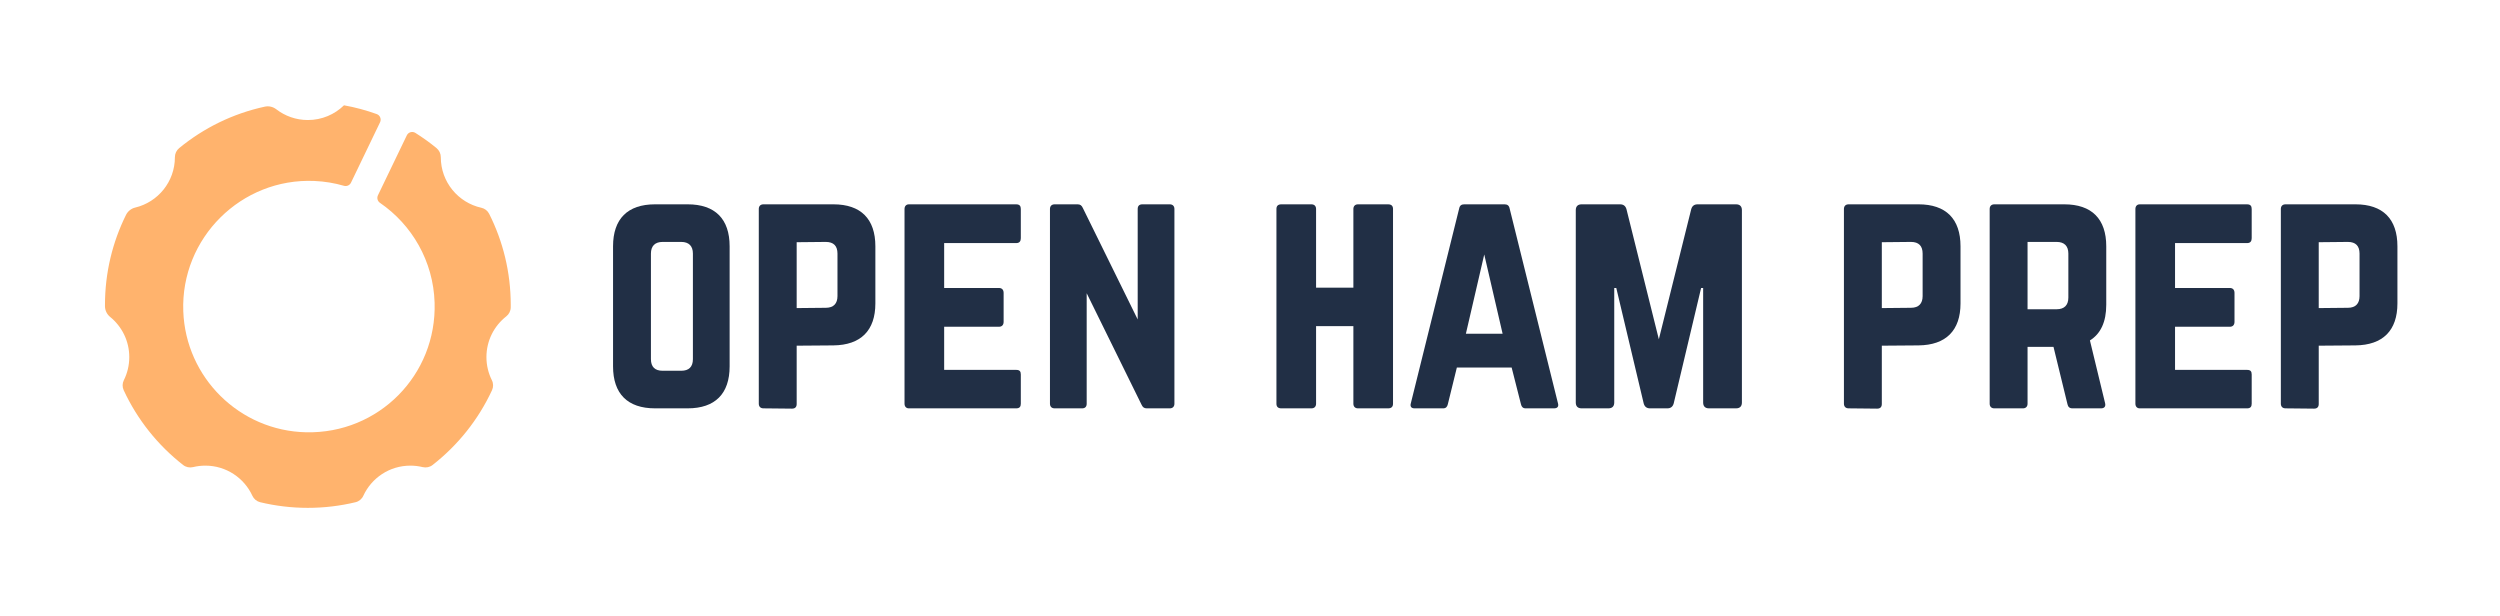
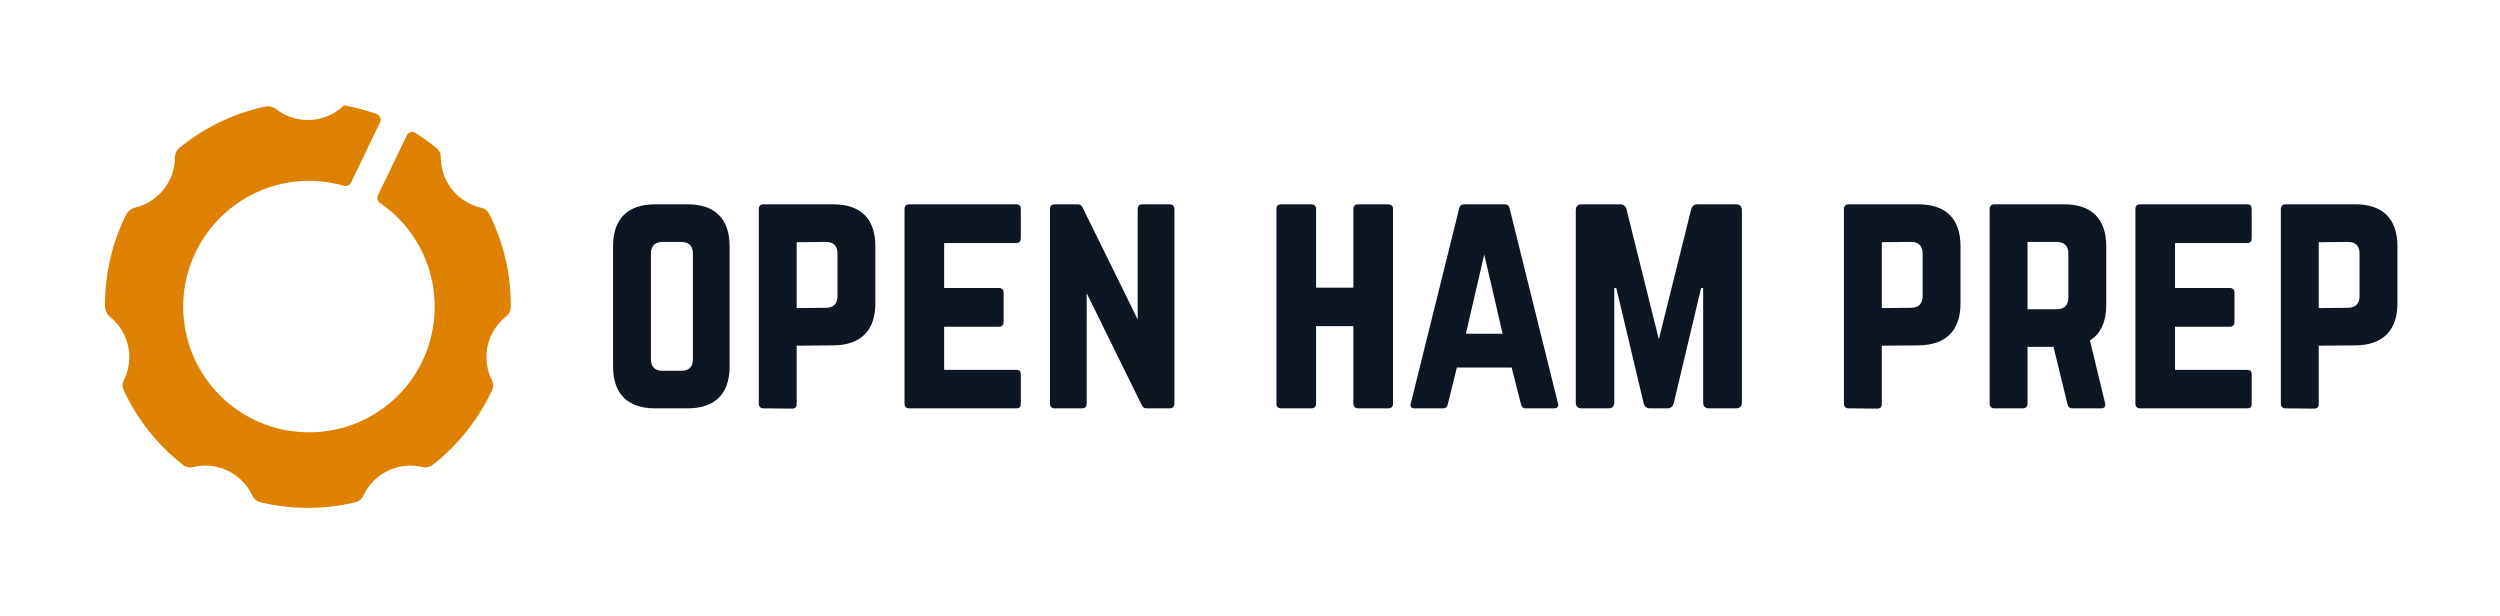
<svg xmlns="http://www.w3.org/2000/svg" id="Layer_1" data-name="Layer 1" viewBox="0 0 4388.83 1080">
-   <defs>
-     <style>
-       .cls-1 {
-         fill: #212f45;
-       }
- 
-       .cls-2 {
-         fill: #ffb36d;
-       }
-     </style>
-   </defs>
-   <path class="cls-2" d="M858.74,375.39c-2.72-5.41-7.71-9.34-13.63-10.64-40.76-8.95-71.26-45.26-71.26-88.7v-.09c0-6.19-2.78-12.06-7.57-15.99-11.78-9.67-24.19-18.59-37.16-26.71-5.27-3.3-12.25-1.25-14.95,4.35l-50.69,105.27c-2.25,4.67-.73,10.25,3.54,13.18,56.18,38.53,93.65,102.38,95.93,175.1,3.99,127.06-98.28,230.41-225.37,227.73-116.99-2.47-211.59-95.96-215.83-212.5-4.68-128.45,101.86-234.26,230.28-228.7,17.9.77,35.24,3.68,51.79,8.48,4.91,1.42,10.13-.89,12.35-5.5l51.05-106.02c2.68-5.57-.01-12.26-5.82-14.36-18.49-6.68-37.69-11.87-57.46-15.43-.01,0-.02,0-.03,0-16.37,16-38.76,25.86-63.46,25.86-20.85,0-40.05-7.03-55.37-18.84-5.69-4.38-12.96-6.2-19.97-4.69-56.27,12.12-107.6,37.54-150.54,72.8-4.78,3.92-7.54,9.78-7.53,15.96v.09c0,42.9-29.74,78.85-69.73,88.36-7.01,1.67-12.9,6.44-16.11,12.89-23.63,47.63-36.92,101.31-36.92,158.09,0,.72,0,1.43,0,2.15.05,7.35,3.42,14.25,9.12,18.89,20.47,16.65,33.55,42.04,33.55,70.48,0,14.59-3.44,28.38-9.56,40.59-2.74,5.48-2.84,11.93-.26,17.49,23.97,51.72,59.99,96.73,104.46,131.41,4.91,3.83,11.32,5.11,17.37,3.63,6.91-1.68,14.13-2.58,21.55-2.58,36.64,0,68.21,21.7,82.57,52.94,2.59,5.63,7.58,9.8,13.6,11.26,26.86,6.48,54.92,9.91,83.77,9.91s56.9-3.43,83.77-9.91c6.02-1.45,11.02-5.63,13.6-11.26,14.36-31.25,45.93-52.94,82.57-52.94,7.43,0,14.64.89,21.55,2.58,6.05,1.47,12.46.2,17.37-3.63,44.47-34.68,80.48-79.68,104.46-131.41,2.58-5.56,2.48-12.01-.26-17.49-6.12-12.22-9.56-26-9.56-40.59,0-29.01,13.6-54.83,34.77-71.46,4.85-3.81,7.8-9.54,7.88-15.7.02-1.45.03-2.91.03-4.36,0-57.54-13.65-111.89-37.87-159.99Z" />
+   <path fill="#DE8100" d="M858.74,375.39c-2.72-5.41-7.71-9.34-13.63-10.64-40.76-8.95-71.26-45.26-71.26-88.7v-.09c0-6.19-2.78-12.06-7.57-15.99-11.78-9.67-24.19-18.59-37.16-26.71-5.27-3.3-12.25-1.25-14.95,4.35l-50.69,105.27c-2.25,4.67-.73,10.25,3.54,13.18,56.18,38.53,93.65,102.38,95.93,175.1,3.99,127.06-98.28,230.41-225.37,227.73-116.99-2.47-211.59-95.96-215.83-212.5-4.68-128.45,101.86-234.26,230.28-228.7,17.9.77,35.24,3.68,51.79,8.48,4.91,1.42,10.13-.89,12.35-5.5l51.05-106.02c2.68-5.57-.01-12.26-5.82-14.36-18.49-6.68-37.69-11.87-57.46-15.43-.01,0-.02,0-.03,0-16.37,16-38.76,25.86-63.46,25.86-20.85,0-40.05-7.03-55.37-18.84-5.69-4.38-12.96-6.2-19.97-4.69-56.27,12.12-107.6,37.54-150.54,72.8-4.78,3.92-7.54,9.78-7.53,15.96v.09c0,42.9-29.74,78.85-69.73,88.36-7.01,1.67-12.9,6.44-16.11,12.89-23.63,47.63-36.92,101.31-36.92,158.09,0,.72,0,1.43,0,2.15.05,7.35,3.42,14.25,9.12,18.89,20.47,16.65,33.55,42.04,33.55,70.48,0,14.59-3.44,28.38-9.56,40.59-2.74,5.48-2.84,11.93-.26,17.49,23.97,51.72,59.99,96.73,104.46,131.41,4.91,3.83,11.32,5.11,17.37,3.63,6.91-1.68,14.13-2.58,21.55-2.58,36.64,0,68.21,21.7,82.57,52.94,2.59,5.63,7.58,9.8,13.6,11.26,26.86,6.48,54.92,9.91,83.77,9.91s56.9-3.43,83.77-9.91c6.02-1.45,11.02-5.63,13.6-11.26,14.36-31.25,45.93-52.94,82.57-52.94,7.43,0,14.64.89,21.55,2.58,6.05,1.47,12.46.2,17.37-3.63,44.47-34.68,80.48-79.68,104.46-131.41,2.58-5.56,2.48-12.01-.26-17.49-6.12-12.22-9.56-26-9.56-40.59,0-29.01,13.6-54.83,34.77-71.46,4.85-3.81,7.8-9.54,7.88-15.7.02-1.45.03-2.91.03-4.36,0-57.54-13.65-111.89-37.87-159.99Z" />
  <g>
-     <path class="cls-1" d="M1076.22,432.38c0-48.1,25.58-73.68,73.68-73.68h57.31c48.1,0,73.68,25.58,73.68,73.68v210.81c0,48.1-25.58,73.68-73.68,73.68h-57.31c-48.1,0-73.68-25.58-73.68-73.68v-210.81ZM1195.95,650.87c13.3,0,20.47-6.65,20.47-20.47v-185.23c0-13.3-7.16-20.47-20.47-20.47h-32.75c-13.3,0-20.47,7.17-20.47,20.47v185.23c0,13.82,7.17,20.47,20.47,20.47h32.75Z" />
-     <path class="cls-1" d="M1332.07,366.89c0-5.12,3.07-8.19,8.19-8.19h122.8c48.1,0,73.68,25.58,73.68,73.68v100.29c0,47.59-25.58,73.17-73.68,73.68l-64.47.51v102.34c0,5.12-2.56,8.18-8.18,8.18l-50.14-.51c-5.12,0-8.19-3.07-8.19-8.19v-341.8ZM1449.75,540.35c13.82,0,20.47-7.68,20.47-20.47v-74.71c0-13.3-6.65-20.47-20.47-20.47l-51.17.51v115.64l51.17-.51Z" />
-     <path class="cls-1" d="M1792.07,418.06c0,5.12-2.05,8.7-8.18,8.7h-126.39v78.8h96.2c5.12,0,8.19,3.07,8.19,8.7v50.66c0,5.63-3.07,8.7-8.19,8.7h-96.2v75.73h126.39c6.14,0,8.18,2.56,8.18,8.19v51.16c0,5.12-2.05,8.19-8.18,8.19h-188.3c-4.6,0-7.67-3.07-7.67-8.19v-341.8c0-5.12,3.07-8.19,7.67-8.19h188.3c6.14,0,8.18,3.07,8.18,8.19v51.17Z" />
-     <path class="cls-1" d="M2053.54,358.7c5.12,0,8.19,3.07,8.19,8.19v341.8c0,5.12-3.07,8.19-8.19,8.19h-40.42c-4.6,0-7.16-2.05-9.21-6.65l-96.2-195.46v193.92c0,5.12-2.56,8.19-8.19,8.19h-48.09c-5.12,0-8.19-3.07-8.19-8.19v-341.8c0-5.12,3.07-8.19,8.19-8.19h40.42c4.61,0,7.16,2.05,9.21,6.65l96.2,195.46v-193.92c0-5.12,2.56-8.19,8.19-8.19h48.1Z" />
-     <path class="cls-1" d="M2375.9,366.89c0-5.12,3.07-8.19,8.19-8.19h52.7c6.14,0,8.7,3.07,8.7,8.19v341.8c0,5.12-2.56,8.19-8.7,8.19h-52.7c-5.12,0-8.19-3.07-8.19-8.19v-136.11h-65.49v136.11c0,5.12-3.07,8.19-8.19,8.19h-52.7c-6.14,0-8.7-3.07-8.7-8.19v-341.8c0-5.12,2.56-8.19,8.7-8.19h52.7c5.12,0,8.19,3.07,8.19,8.19v138.15h65.49v-138.15Z" />
-     <path class="cls-1" d="M2678.31,716.88c-4.6,0-7.16-2.56-8.19-7.16l-16.37-64.47h-96.2l-15.86,64.47c-1.03,4.61-3.58,7.16-8.19,7.16h-50.14c-5.63,0-8.19-3.07-6.65-8.7l84.94-342.31c1.03-5.12,4.1-7.16,8.7-7.16h71.12c4.6,0,7.67,2.05,8.7,7.16l84.94,342.31c1.54,5.63-1.02,8.7-7.16,8.7h-49.63ZM2605.65,446.71l-32.24,139.18h64.47l-32.24-139.18Z" />
-     <path class="cls-1" d="M3047.74,358.7c6.65,0,10.23,3.58,10.23,10.23v337.71c0,6.65-3.58,10.23-10.23,10.23h-47.58c-6.65,0-10.23-3.58-10.23-10.23v-201.09h-3.58l-48.1,202.63c-1.54,5.63-5.12,8.7-11.26,8.7h-30.19c-6.14,0-9.72-3.07-11.26-8.7l-48.1-202.63h-3.58v201.09c0,6.65-3.58,10.23-10.23,10.23h-47.07c-6.65,0-10.23-3.58-10.23-10.23v-337.71c0-6.65,3.58-10.23,10.23-10.23h67.54c6.14,0,9.72,3.07,11.26,8.7l56.79,228.21,56.8-228.21c1.54-5.63,5.12-8.7,11.26-8.7h67.54Z" />
-     <path class="cls-1" d="M3237.07,366.89c0-5.12,3.07-8.19,8.19-8.19h122.8c48.1,0,73.68,25.58,73.68,73.68v100.29c0,47.59-25.58,73.17-73.68,73.68l-64.47.51v102.34c0,5.12-2.56,8.18-8.18,8.18l-50.14-.51c-5.12,0-8.19-3.07-8.19-8.19v-341.8ZM3354.76,540.35c13.82,0,20.47-7.68,20.47-20.47v-74.71c0-13.3-6.65-20.47-20.47-20.47l-51.17.51v115.64l51.17-.51Z" />
-     <path class="cls-1" d="M3697.59,535.23c0,29.68-9.72,50.65-28.66,62.42l26.61,110.01c1.54,6.14-1.53,9.21-7.16,9.21h-50.14c-5.12,0-7.67-2.56-8.7-7.16l-24.56-100.8h-45.54v99.78c0,5.12-3.07,8.19-8.18,8.19h-50.14c-5.12,0-8.19-3.07-8.19-8.19v-341.8c0-5.12,3.07-8.19,8.19-8.19h122.8c48.1,0,73.68,25.58,73.68,73.68v102.85ZM3610.6,542.9c13.3,0,20.47-7.16,20.47-20.47v-77.26c0-13.3-7.16-20.47-20.47-20.47h-51.17v118.2h51.17Z" />
-     <path class="cls-1" d="M3952.92,418.06c0,5.12-2.05,8.7-8.18,8.7h-126.39v78.8h96.2c5.12,0,8.19,3.07,8.19,8.7v50.66c0,5.63-3.07,8.7-8.19,8.7h-96.2v75.73h126.39c6.14,0,8.18,2.56,8.18,8.19v51.16c0,5.12-2.05,8.19-8.18,8.19h-188.3c-4.6,0-7.67-3.07-7.67-8.19v-341.8c0-5.12,3.07-8.19,7.67-8.19h188.3c6.14,0,8.18,3.07,8.18,8.19v51.17Z" />
-     <path class="cls-1" d="M4004.09,366.89c0-5.12,3.07-8.19,8.19-8.19h122.8c48.1,0,73.68,25.58,73.68,73.68v100.29c0,47.59-25.58,73.17-73.68,73.68l-64.47.51v102.34c0,5.12-2.56,8.18-8.18,8.18l-50.14-.51c-5.12,0-8.19-3.07-8.19-8.19v-341.8ZM4121.77,540.35c13.82,0,20.47-7.68,20.47-20.47v-74.71c0-13.3-6.65-20.47-20.47-20.47l-51.17.51v115.64l51.17-.51Z" />
+     <path fill="#0E1624" d="M1076.22,432.38c0-48.1,25.58-73.68,73.68-73.68h57.31c48.1,0,73.68,25.58,73.68,73.68v210.81c0,48.1-25.58,73.68-73.68,73.68h-57.31c-48.1,0-73.68-25.58-73.68-73.68v-210.81ZM1195.95,650.87c13.3,0,20.47-6.65,20.47-20.47v-185.23c0-13.3-7.16-20.47-20.47-20.47h-32.75c-13.3,0-20.47,7.17-20.47,20.47v185.23c0,13.82,7.17,20.47,20.47,20.47h32.75Z" />
+     <path fill="#0E1624" d="M1332.07,366.89c0-5.12,3.07-8.19,8.19-8.19h122.8c48.1,0,73.68,25.58,73.68,73.68v100.29c0,47.59-25.58,73.17-73.68,73.68l-64.47.51v102.34c0,5.12-2.56,8.18-8.18,8.18l-50.14-.51c-5.12,0-8.19-3.07-8.19-8.19v-341.8ZM1449.75,540.35c13.82,0,20.47-7.68,20.47-20.47v-74.71c0-13.3-6.65-20.47-20.47-20.47l-51.17.51v115.64l51.17-.51Z" />
+     <path fill="#0E1624" d="M1792.07,418.06c0,5.12-2.05,8.7-8.18,8.7h-126.39v78.8h96.2c5.12,0,8.19,3.07,8.19,8.7v50.66c0,5.63-3.07,8.7-8.19,8.7h-96.2v75.73h126.39c6.14,0,8.18,2.56,8.18,8.19v51.16c0,5.12-2.05,8.19-8.18,8.19h-188.3c-4.6,0-7.67-3.07-7.67-8.19v-341.8c0-5.12,3.07-8.19,7.67-8.19h188.3c6.14,0,8.18,3.07,8.18,8.19v51.17Z" />
+     <path fill="#0E1624" d="M2053.54,358.7c5.12,0,8.19,3.07,8.19,8.19v341.8c0,5.12-3.07,8.19-8.19,8.19h-40.42c-4.6,0-7.16-2.05-9.21-6.65l-96.2-195.46v193.92c0,5.12-2.56,8.19-8.19,8.19h-48.09c-5.12,0-8.19-3.07-8.19-8.19v-341.8c0-5.12,3.07-8.19,8.19-8.19h40.42c4.61,0,7.16,2.05,9.21,6.65l96.2,195.46v-193.92c0-5.12,2.56-8.19,8.19-8.19h48.1Z" />
+     <path fill="#0E1624" d="M2375.9,366.89c0-5.12,3.07-8.19,8.19-8.19h52.7c6.14,0,8.7,3.07,8.7,8.19v341.8c0,5.12-2.56,8.19-8.7,8.19h-52.7c-5.12,0-8.19-3.07-8.19-8.19v-136.11h-65.49v136.11c0,5.12-3.07,8.19-8.19,8.19h-52.7c-6.14,0-8.7-3.07-8.7-8.19v-341.8c0-5.12,2.56-8.19,8.7-8.19h52.7c5.12,0,8.19,3.07,8.19,8.19v138.15h65.49v-138.15Z" />
+     <path fill="#0E1624" d="M2678.31,716.88c-4.6,0-7.16-2.56-8.19-7.16l-16.37-64.47h-96.2l-15.86,64.47c-1.03,4.61-3.58,7.16-8.19,7.16h-50.14c-5.63,0-8.19-3.07-6.65-8.7l84.94-342.31c1.03-5.12,4.1-7.16,8.7-7.16h71.12c4.6,0,7.67,2.05,8.7,7.16l84.94,342.31c1.54,5.63-1.02,8.7-7.16,8.7h-49.63ZM2605.65,446.71l-32.24,139.18h64.47l-32.24-139.18Z" />
+     <path fill="#0E1624" d="M3047.74,358.7c6.65,0,10.23,3.58,10.23,10.23v337.71c0,6.65-3.58,10.23-10.23,10.23h-47.58c-6.65,0-10.23-3.58-10.23-10.23v-201.09h-3.58l-48.1,202.63c-1.54,5.63-5.12,8.7-11.26,8.7h-30.19c-6.14,0-9.72-3.07-11.26-8.7l-48.1-202.63h-3.58v201.09c0,6.65-3.58,10.23-10.23,10.23h-47.07c-6.65,0-10.23-3.58-10.23-10.23v-337.71c0-6.65,3.58-10.23,10.23-10.23h67.54c6.14,0,9.72,3.07,11.26,8.7l56.79,228.21,56.8-228.21c1.54-5.63,5.12-8.7,11.26-8.7h67.54Z" />
+     <path fill="#0E1624" d="M3237.07,366.89c0-5.12,3.07-8.19,8.19-8.19h122.8c48.1,0,73.68,25.58,73.68,73.68v100.29c0,47.59-25.58,73.17-73.68,73.68l-64.47.51v102.34c0,5.12-2.56,8.18-8.18,8.18l-50.14-.51c-5.12,0-8.19-3.07-8.19-8.19v-341.8ZM3354.76,540.35c13.82,0,20.47-7.68,20.47-20.47v-74.71c0-13.3-6.65-20.47-20.47-20.47l-51.17.51v115.64l51.17-.51Z" />
+     <path fill="#0E1624" d="M3697.59,535.23c0,29.68-9.72,50.65-28.66,62.42l26.61,110.01c1.54,6.14-1.53,9.21-7.16,9.21h-50.14c-5.12,0-7.67-2.56-8.7-7.16l-24.56-100.8h-45.54v99.78c0,5.12-3.07,8.19-8.18,8.19h-50.14c-5.12,0-8.19-3.07-8.19-8.19v-341.8c0-5.12,3.07-8.19,8.19-8.19h122.8c48.1,0,73.68,25.58,73.68,73.68v102.85ZM3610.6,542.9c13.3,0,20.47-7.16,20.47-20.47v-77.26c0-13.3-7.16-20.47-20.47-20.47h-51.17v118.2h51.17Z" />
+     <path fill="#0E1624" d="M3952.92,418.06c0,5.12-2.05,8.7-8.18,8.7h-126.39v78.8h96.2c5.12,0,8.19,3.07,8.19,8.7v50.66c0,5.63-3.07,8.7-8.19,8.7h-96.2v75.73h126.39c6.14,0,8.18,2.56,8.18,8.19v51.16c0,5.12-2.05,8.19-8.18,8.19h-188.3c-4.6,0-7.67-3.07-7.67-8.19v-341.8c0-5.12,3.07-8.19,7.67-8.19h188.3c6.14,0,8.18,3.07,8.18,8.19v51.17Z" />
+     <path fill="#0E1624" d="M4004.09,366.89c0-5.12,3.07-8.19,8.19-8.19h122.8c48.1,0,73.68,25.58,73.68,73.68v100.29c0,47.59-25.58,73.17-73.68,73.68l-64.47.51v102.34c0,5.12-2.56,8.18-8.18,8.18l-50.14-.51c-5.12,0-8.19-3.07-8.19-8.19v-341.8ZM4121.77,540.35c13.82,0,20.47-7.68,20.47-20.47v-74.71c0-13.3-6.65-20.47-20.47-20.47l-51.17.51v115.64l51.17-.51Z" />
  </g>
</svg>
